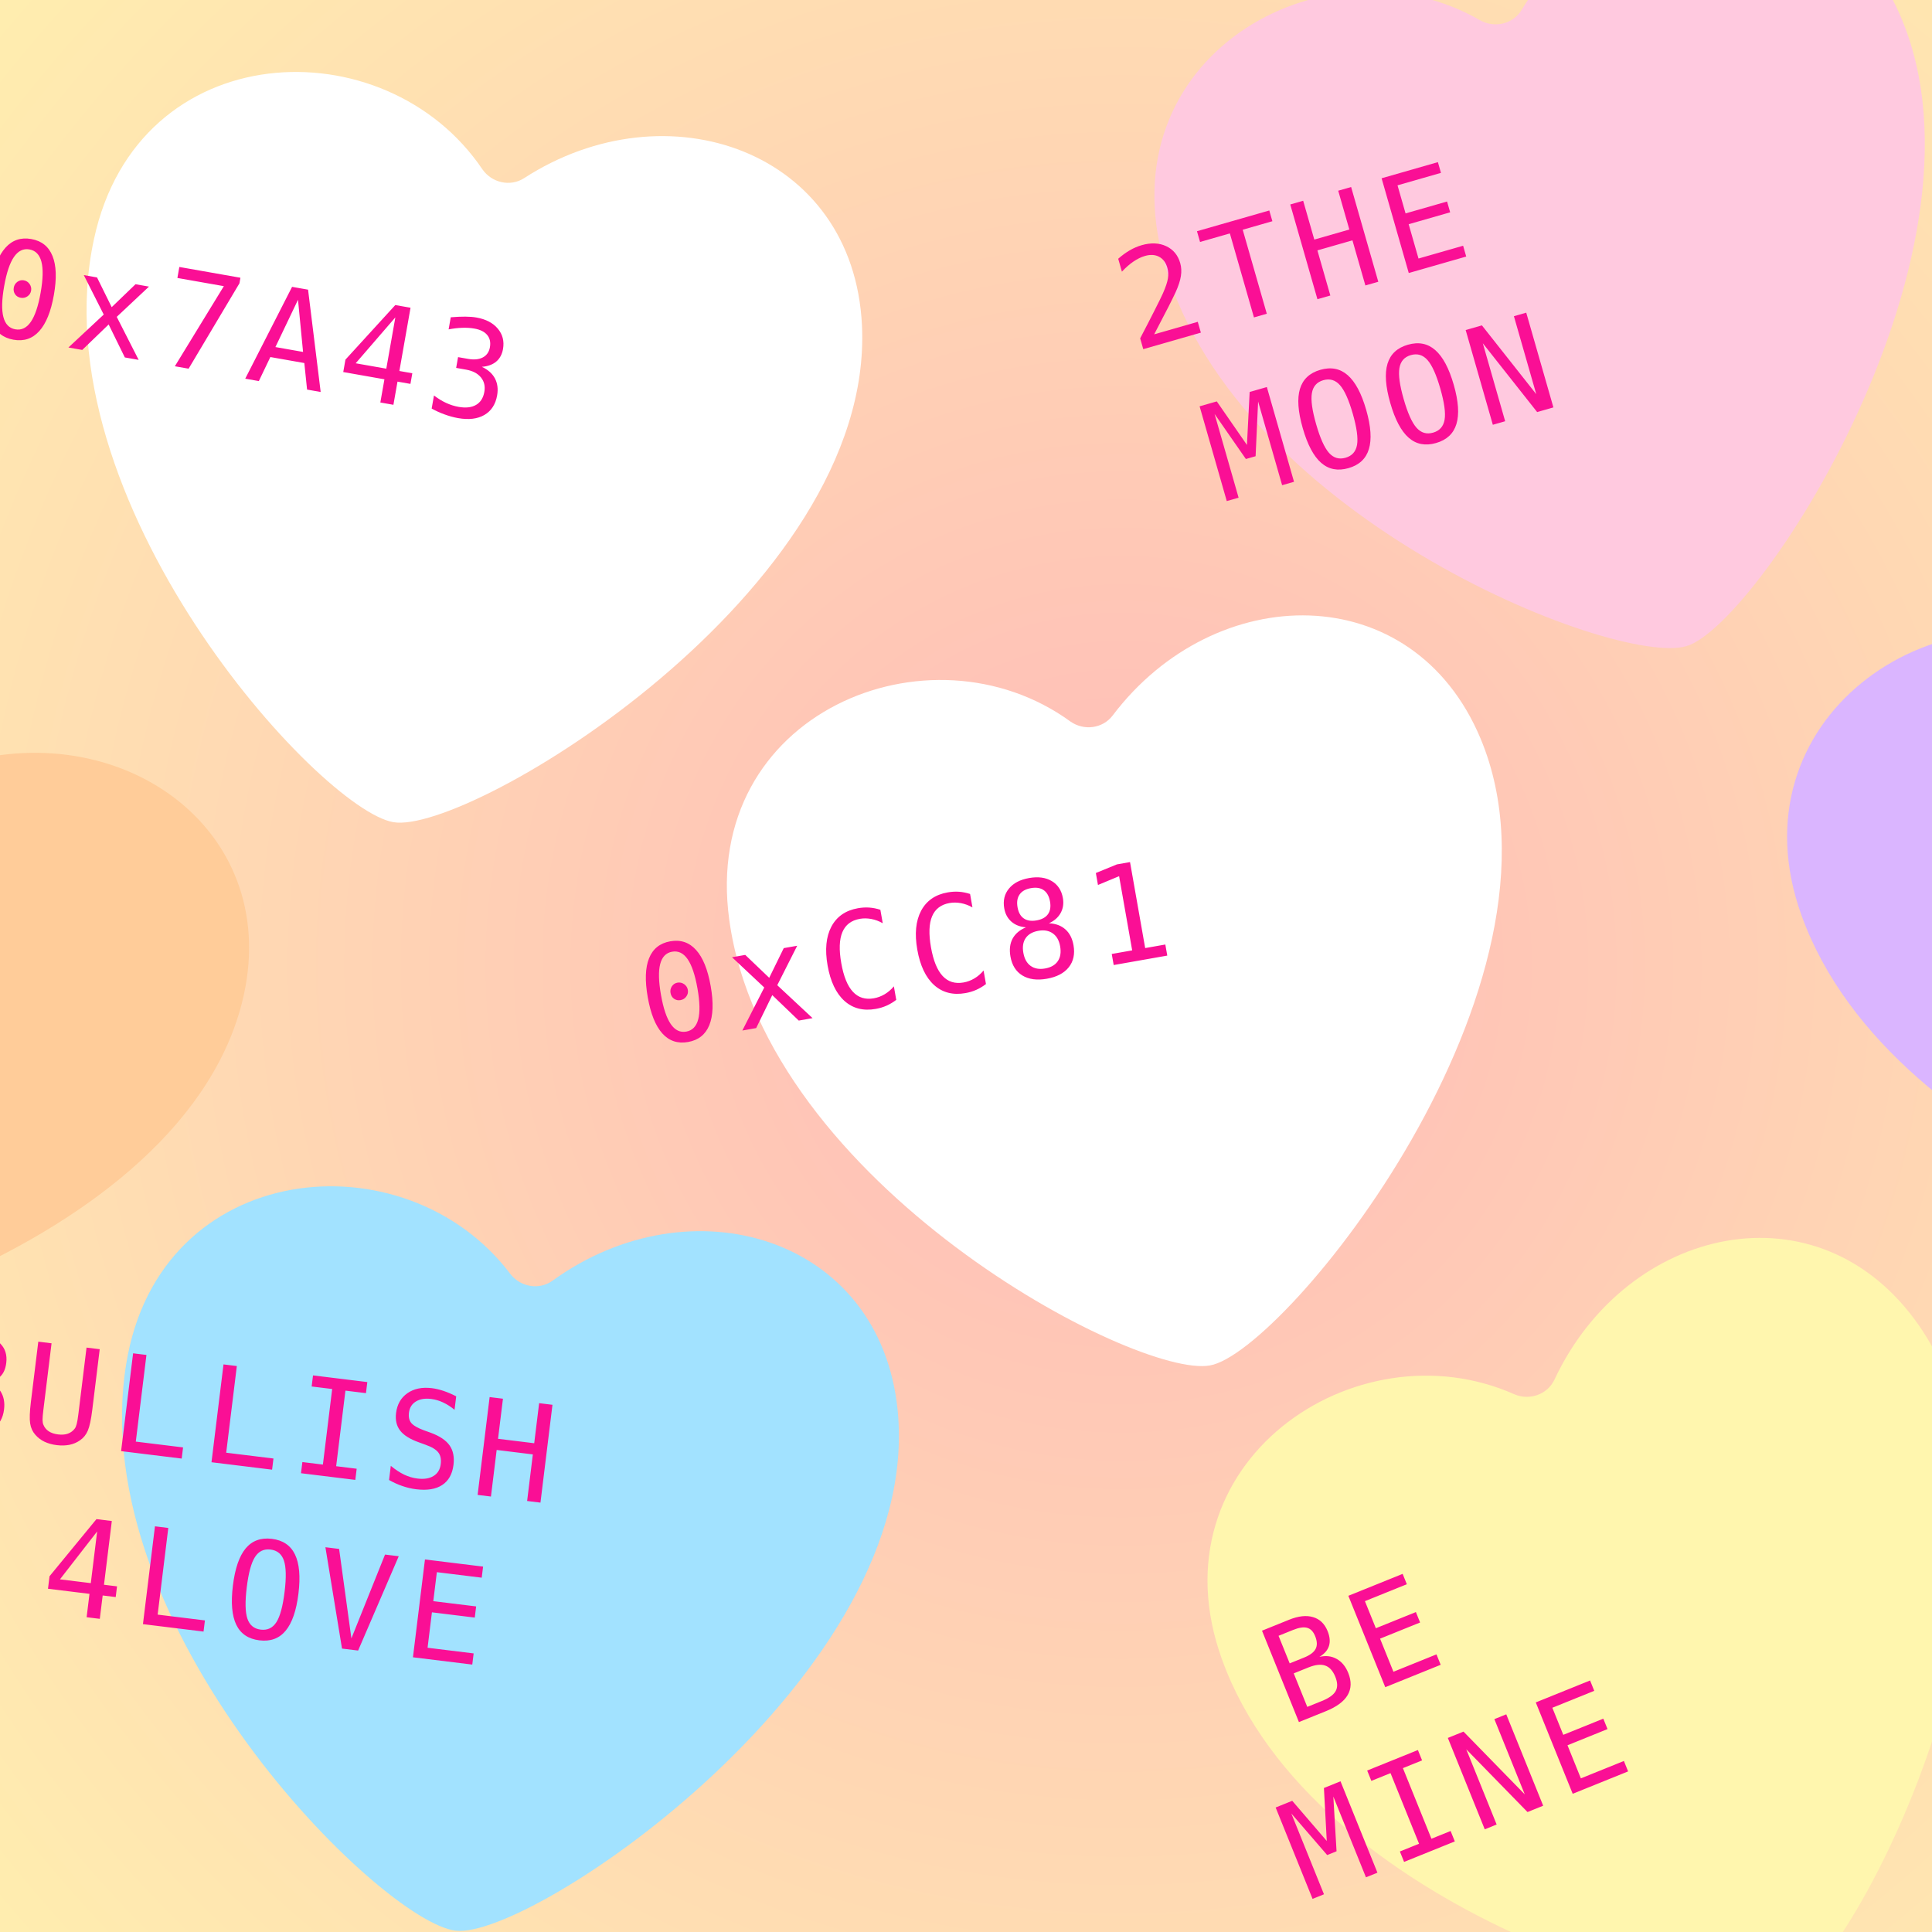
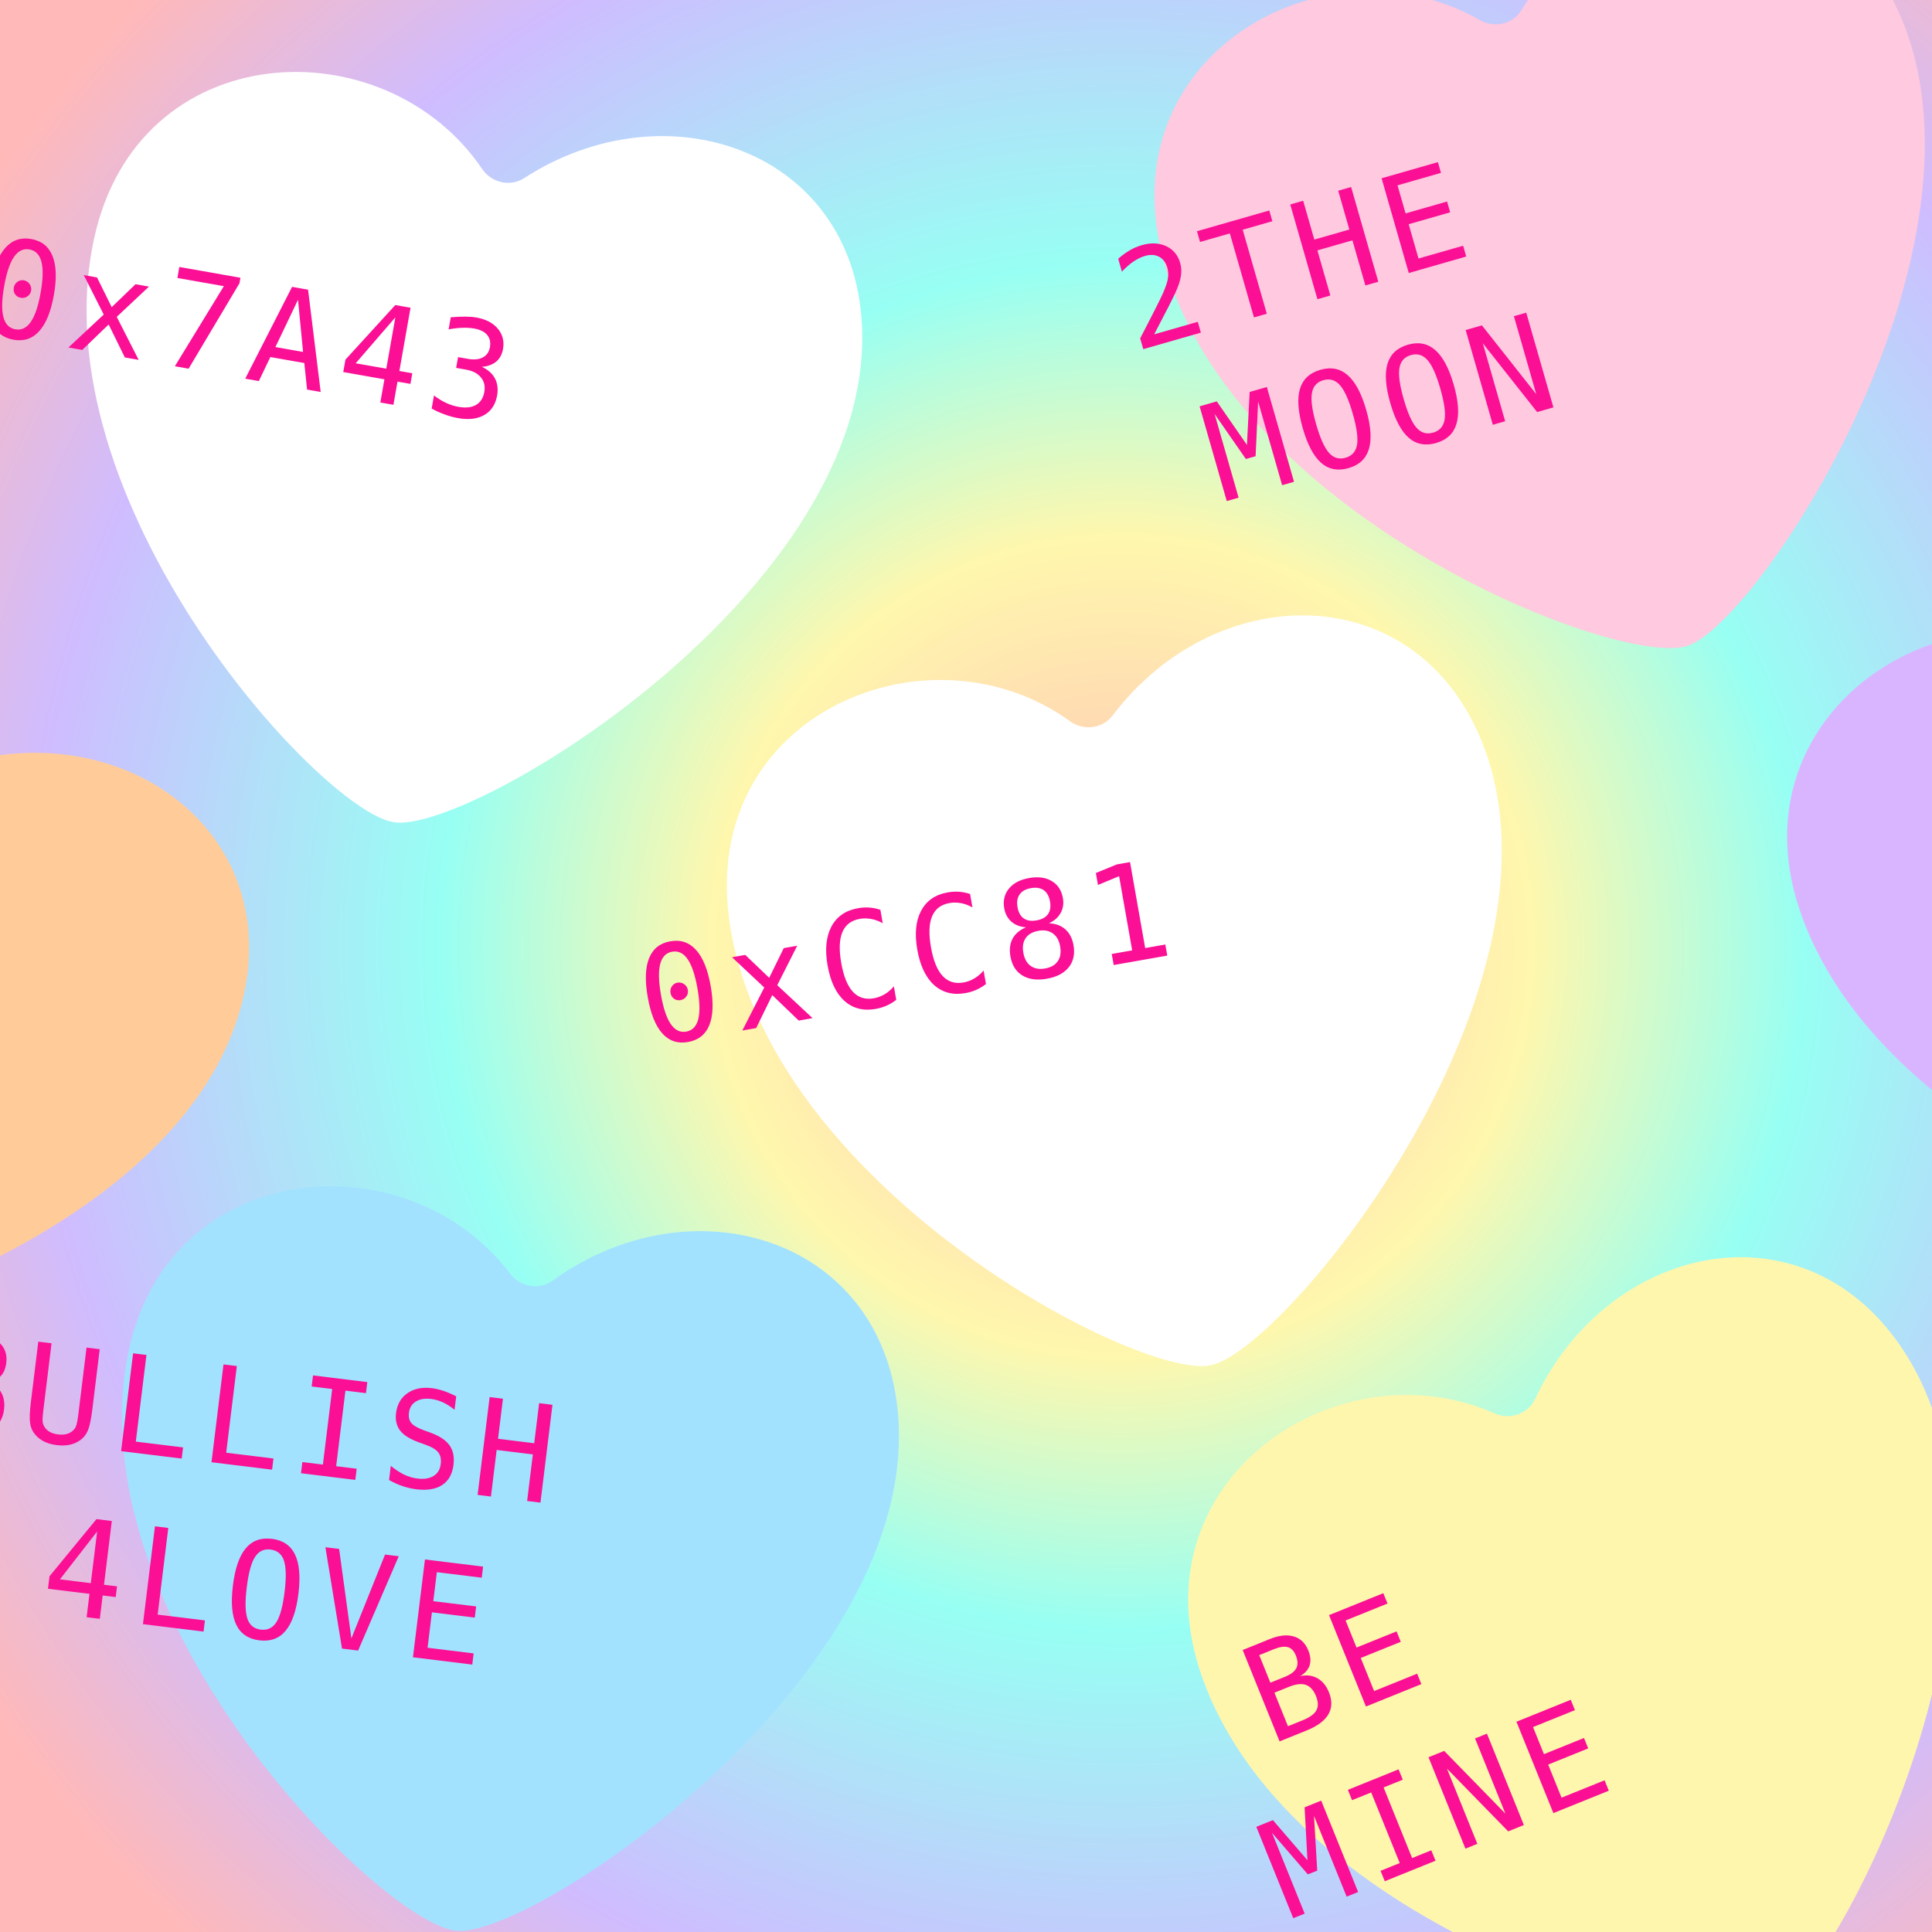
<svg xmlns="http://www.w3.org/2000/svg" xmlns:xlink="http://www.w3.org/1999/xlink" version="1.1" id="Layer_1" x="0px" y="0px" width="400" height="400" class="container" viewBox="0 0 400 400" style="enable-background:new 0 0 400 400;" xml:space="preserve">
  <style type="text/css">
	.container{margin: 60px auto; font-size:28px; font-family: monospace, monospace; font-weight: 500; letter-spacing: 2px;}
	.whitetext{fill:#ffffff; text-anchor:middle;}
	.blacktext{fill:#000000; text-anchor:middle;}
	.pinktext{fill:#FA0F95; text-anchor:middle;}
	.whiteheart{fill:#ffffff;}
	.whiteheartoutline{fill:#ffffff; stroke: #000000; stroke-width: 6px;}
	.black{fill:#000000;}
	.pink{fill:#FFC9DF;}
	.blue{fill:#A2E2FF;}
	.orange{fill:#FFCC99;}
	.green{fill:#A4FFCA;}
	.purple{fill:#DAB5FF;}
	.yellow{fill:#FFF6AE;}
	.lightpink{fill:#FFDBDB;}

</style>
  <defs>
    <g id="heart">
      <path d="M79.2-43C71.2-78.4,30.8-84.9,5-60.9c-2.5,2.3-6.4,2.1-8.8-0.3c-25-25.9-75.1-15-76.7,28.2C-82.6,22.3-14,75.2,1.5,75.1  C17.3,75.1,91.3,10.7,79.2-43z" />
    </g>
-     <radialGradient id="rainbow" cx="58%" cy="50%" fr="0%" r="300%" spreadMethod="repeat">
+     <radialGradient id="rainbow" cx="58%" cy="49%" fr="0%" r="70%">
      <stop offset="0%" style="stop-color:#ffb9b9" />
      <stop offset="30%" style="stop-color:#fff7ad" />
      <stop offset="50%" style="stop-color:#97fff3" />
      <stop offset="80%" style="stop-color:#cfbcff" />
      <stop offset="100%" style="stop-color:#ffb9b9" />
    </radialGradient>
  </defs>
  <rect fill="url(#rainbow)" width="400" height="400" />
-   <animate xlink:href="#rainbow" attributeName="fr" dur="20s" values="0%;300%" repeatCount="indefinite" />
-   <animate xlink:href="#rainbow" attributeName="r" dur="20s" values="300%;600%" repeatCount="indefinite" />
+   <animate xlink:href="#rainbow" attributeName="fr" dur="16s" values="0%;25%;0%" repeatCount="indefinite" />
+   <animate xlink:href="#rainbow" attributeName="r" dur="16s" values="70%;180%;70%" repeatCount="indefinite" />
  <g transform="translate(93,96) rotate(10)">
    <use xlink:href="#heart" class="whiteheart" />
    <text class="pinktext">
      <tspan x="0" y="-10">0x7A43</tspan>
    </text>
  </g>
  <g transform="translate(236,209) rotate(-10)">
    <use xlink:href="#heart" class="whiteheart" />
    <text class="pinktext">
      <tspan x="0" y="-10">0xCC81</tspan>
    </text>
  </g>
  <g transform="translate(327,62) rotate(-16)">
    <use xlink:href="#heart" class="pink" />
    <text class="pinktext">
      <tspan x="10" y="-15">2THE</tspan>
      <tspan x="0" y="20">MOON</tspan>
    </text>
  </g>
  <g transform="translate(102,325) rotate(7)">
    <use xlink:href="#heart" class="blue" />
    <text class="pinktext">
      <tspan x="10" y="-15">BULLISH</tspan>
      <tspan x="0" y="20">4LOVE</tspan>
    </text>
  </g>
-   <g transform="translate(340,344) rotate(-22)">
+   <g transform="translate(336,348) rotate(-22)">
    <use xlink:href="#heart" class="yellow" />
    <text class="pinktext">
      <tspan x="10" y="-15">BE</tspan>
      <tspan x="0" y="20">MINE</tspan>
    </text>
  </g>
  <g transform="translate(-40,210) rotate(27)">
    <use xlink:href="#heart" class="orange" />
  </g>
  <g transform="translate(460,190) rotate(-22)">
    <use xlink:href="#heart" class="purple" />
  </g>
</svg>
